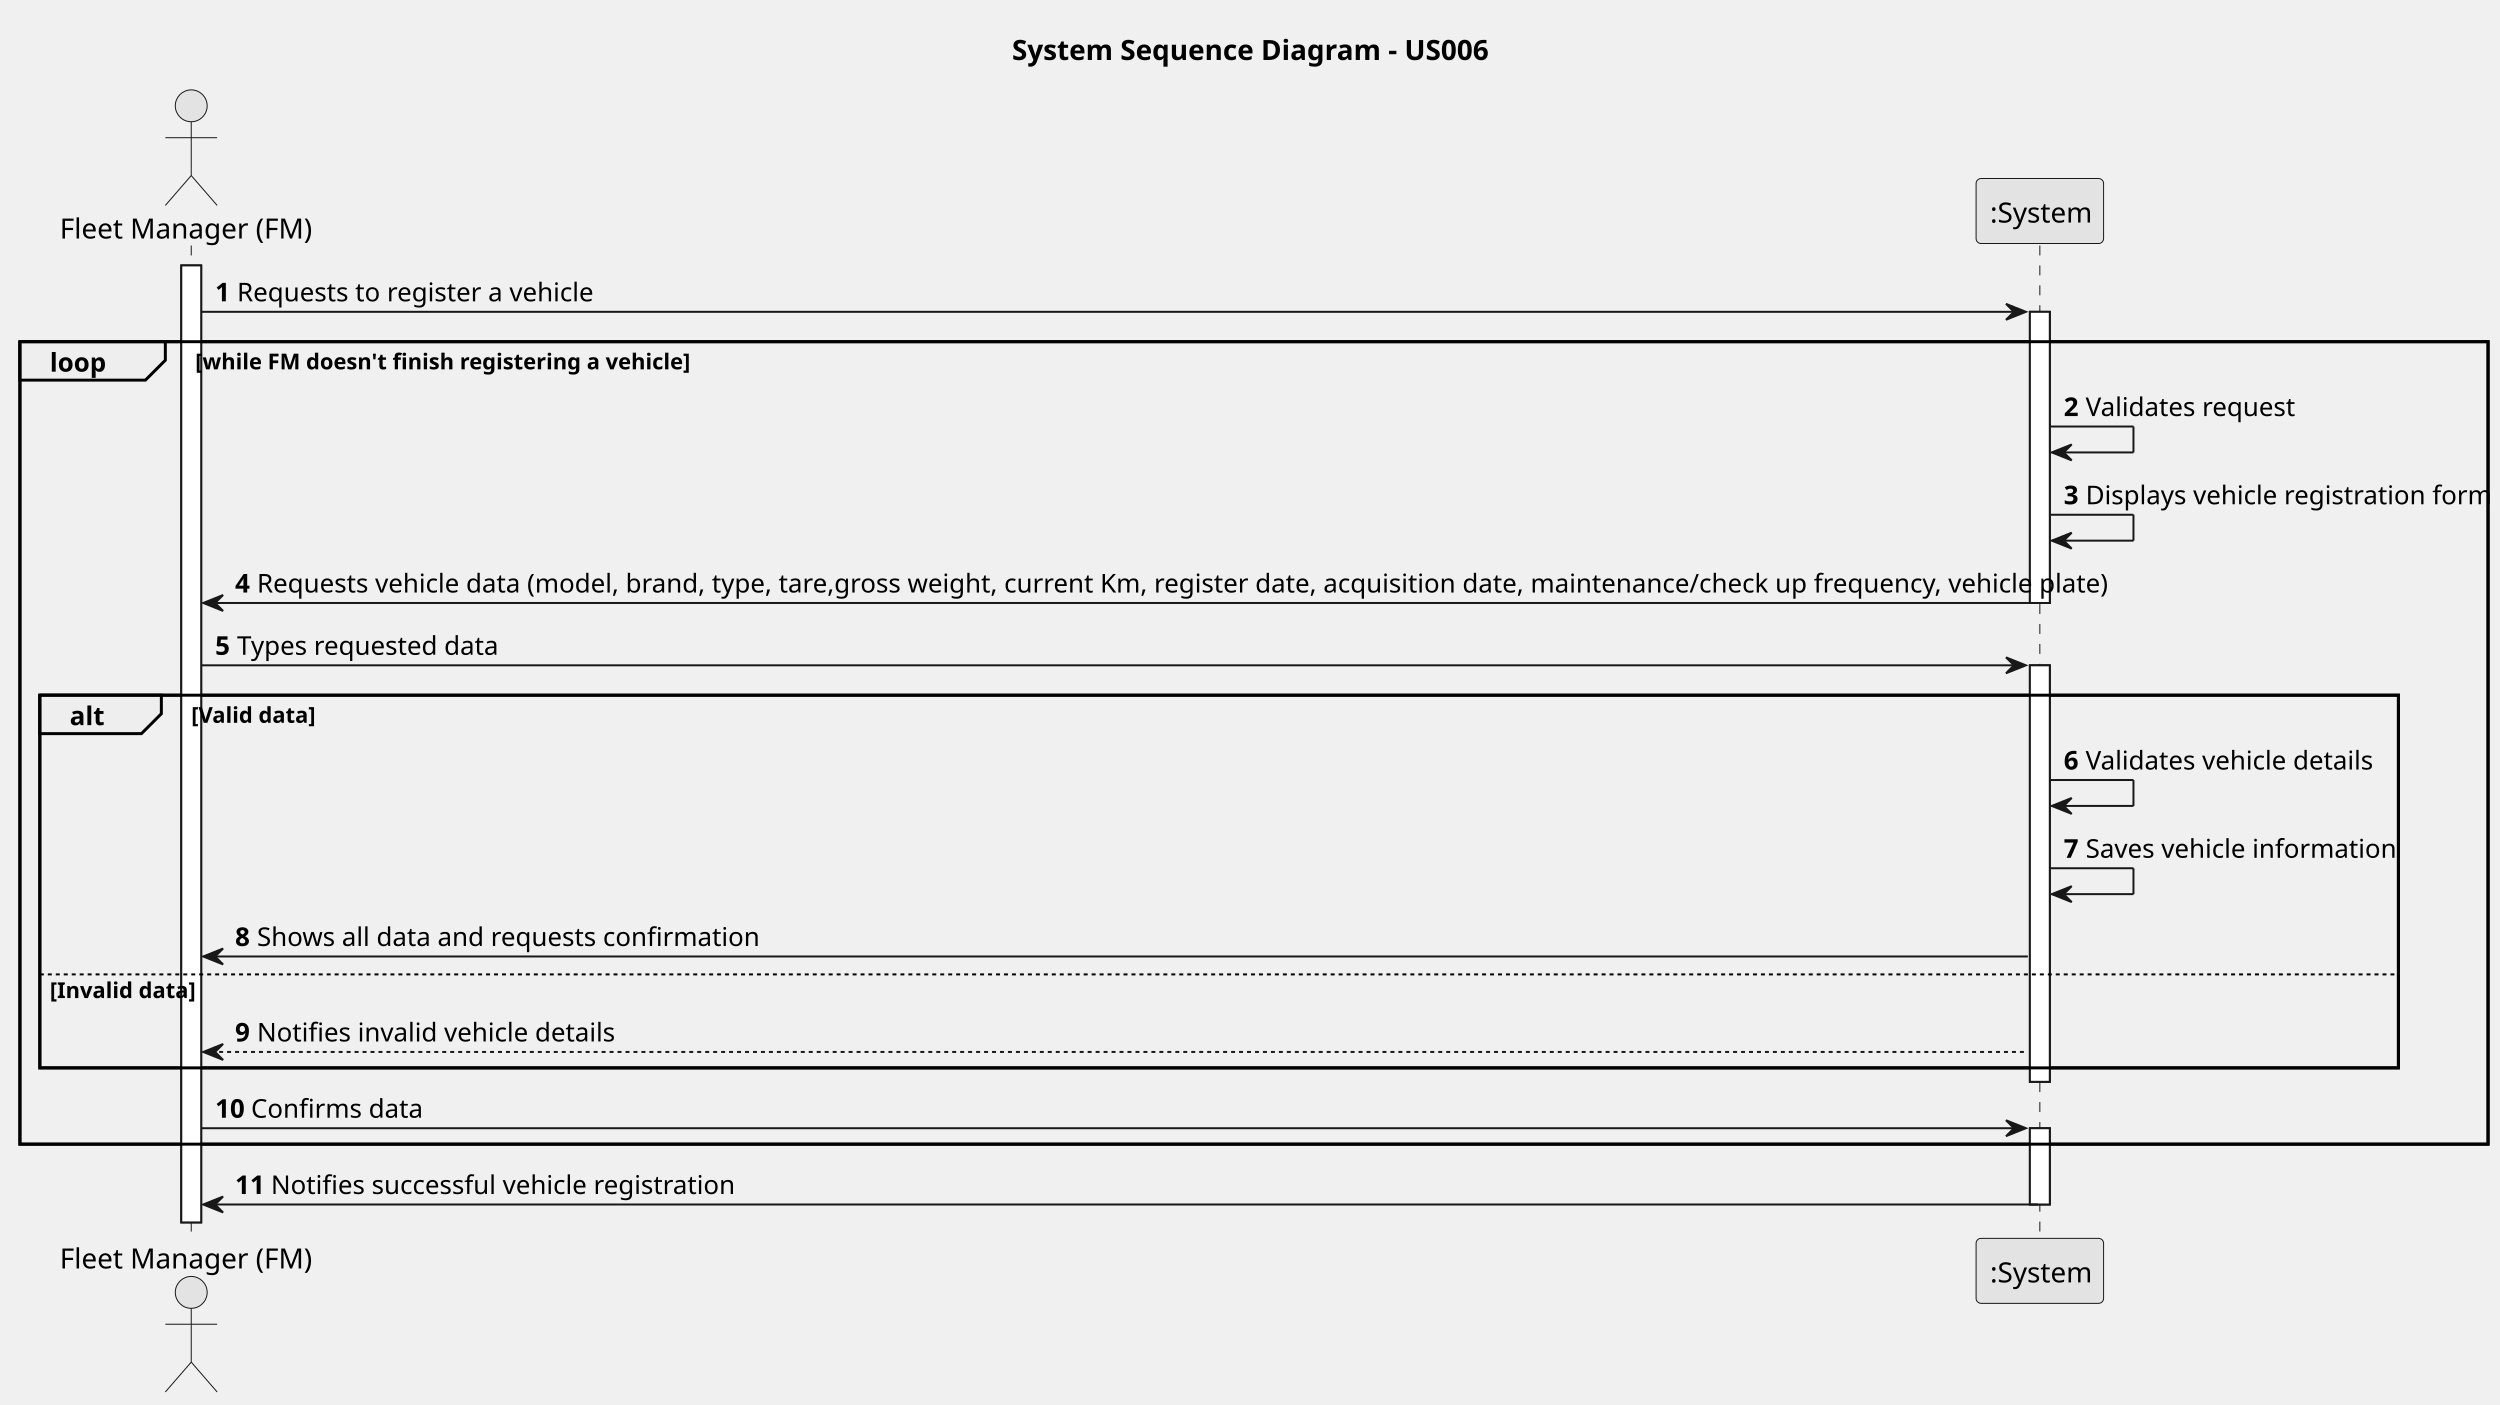
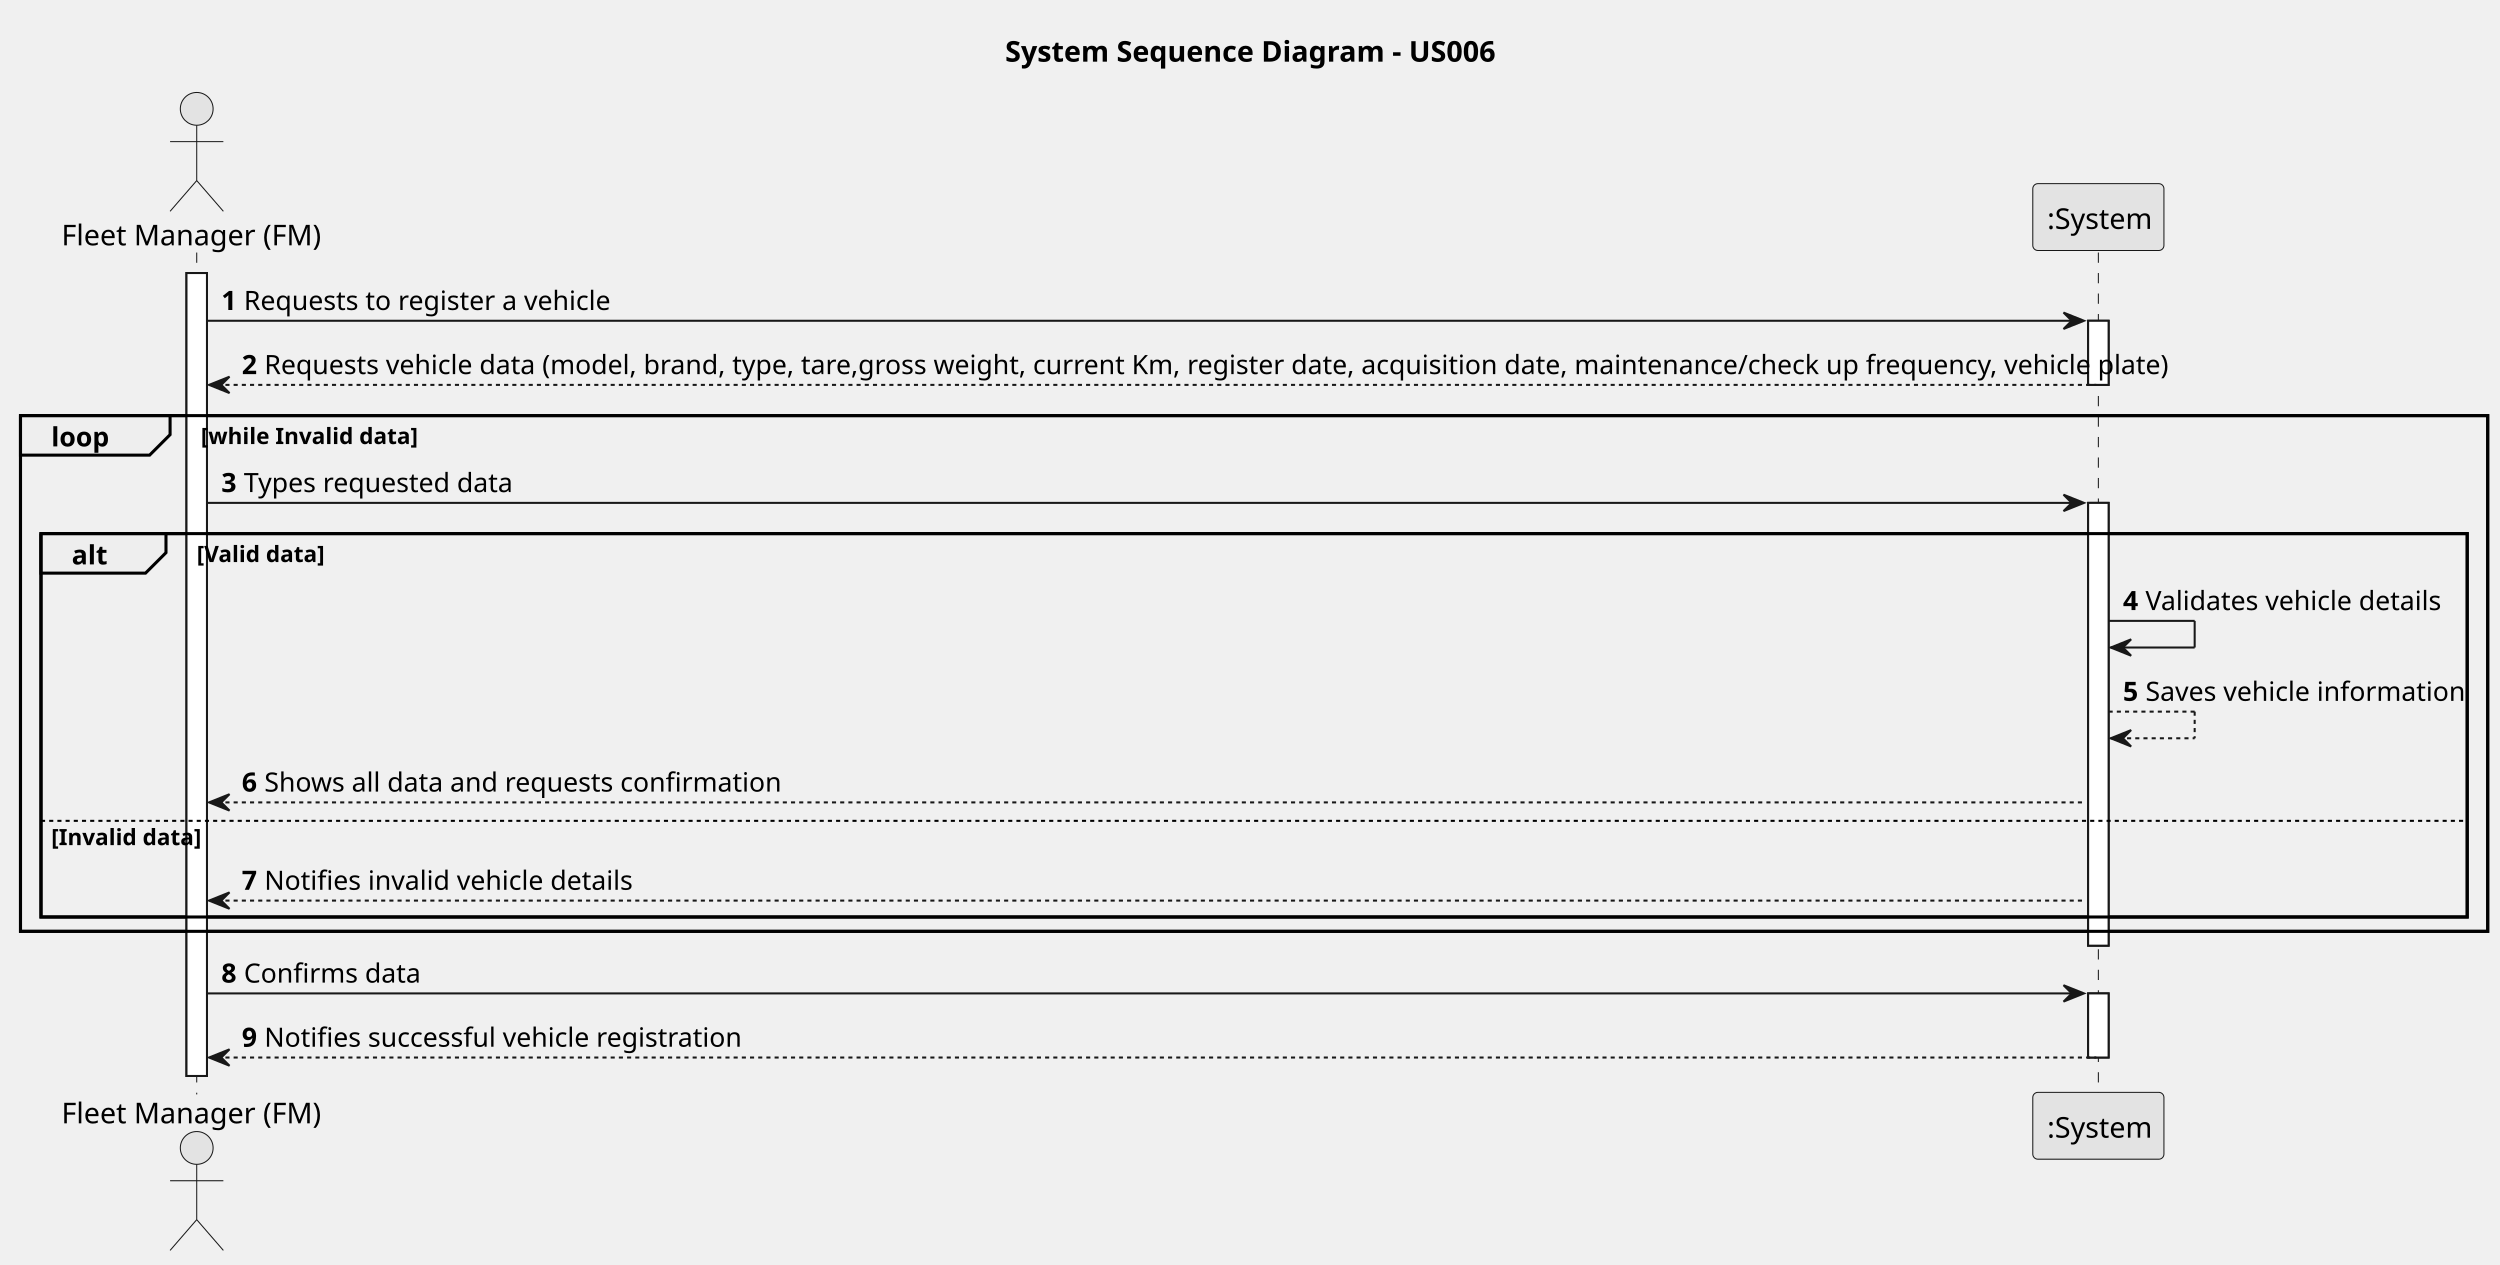
- <svg xmlns="http://www.w3.org/2000/svg" contentStyleType="text/css" height="705px" preserveAspectRatio="none" style="width:1255px;height:705px;background:#FFFFFF;" version="1.1" viewBox="0 0 1255 705" width="1255px" zoomAndPan="magnify">
+ <svg xmlns="http://www.w3.org/2000/svg" contentStyleType="text/css" height="617px" preserveAspectRatio="none" style="width:1220px;height:617px;background:#FFFFFF;" version="1.1" viewBox="0 0 1220 617" width="1220px" zoomAndPan="magnify">
  <defs />
  <g>
-     <text fill="#000000" font-family="sans-serif" font-size="14" font-weight="bold" lengthAdjust="spacing" textLength="242" x="508" y="30.107">System Sequence Diagram - US006</text>
-     <rect fill="#FFFFFF" height="480.414" style="stroke:#181818;stroke-width:1.0;" width="10" x="91" y="133.242" />
-     <rect fill="#FFFFFF" height="146.164" style="stroke:#181818;stroke-width:1.0;" width="10" x="1019" y="156.533" />
-     <rect fill="#FFFFFF" height="209.086" style="stroke:#181818;stroke-width:1.0;" width="10" x="1019" y="333.988" />
-     <rect fill="#FFFFFF" height="38.291" style="stroke:#181818;stroke-width:1.0;" width="10" x="1019" y="566.365" />
-     <rect fill="none" height="402.832" style="stroke:#000000;stroke-width:1.5;" width="1239" x="10" y="171.533" />
-     <rect fill="none" height="187.086" style="stroke:#000000;stroke-width:1.5;" width="1184" x="20" y="348.988" />
-     <line style="stroke:#181818;stroke-width:0.5;stroke-dasharray:5.0,5.0;" x1="96" x2="96" y1="123.242" y2="622.656" />
-     <line style="stroke:#181818;stroke-width:0.5;stroke-dasharray:5.0,5.0;" x1="1024" x2="1024" y1="123.242" y2="622.656" />
+     <text fill="#000000" font-family="sans-serif" font-size="14" font-weight="bold" lengthAdjust="spacing" textLength="242" x="490.5" y="30.107">System Sequence Diagram - US006</text>
+     <rect fill="#FFFFFF" height="391.832" style="stroke:#181818;stroke-width:1.0;" width="10" x="91" y="133.242" />
+     <rect fill="#FFFFFF" height="31.291" style="stroke:#181818;stroke-width:1.0;" width="10" x="1019" y="156.533" />
+     <rect fill="#FFFFFF" height="216.086" style="stroke:#181818;stroke-width:1.0;" width="10" x="1019" y="245.406" />
+     <rect fill="#FFFFFF" height="31.291" style="stroke:#181818;stroke-width:1.0;" width="10" x="1019" y="484.783" />
+     <rect fill="none" height="251.668" style="stroke:#000000;stroke-width:1.5;" width="1204" x="10" y="202.824" />
+     <rect fill="none" height="187.086" style="stroke:#000000;stroke-width:1.5;" width="1184" x="20" y="260.406" />
+     <line style="stroke:#181818;stroke-width:0.5;stroke-dasharray:5.0,5.0;" x1="96" x2="96" y1="123.242" y2="534.074" />
+     <line style="stroke:#181818;stroke-width:0.5;stroke-dasharray:5.0,5.0;" x1="1024" x2="1024" y1="123.242" y2="534.074" />
    <text fill="#000000" font-family="sans-serif" font-size="14" lengthAdjust="spacing" textLength="126" x="30" y="119.728">Fleet Manager (FM)</text>
    <ellipse cx="96" cy="53.121" fill="#E3E3E3" rx="8" ry="8" style="stroke:#181818;stroke-width:0.5;" />
    <path d="M96,61.121 L96,88.121 M83,69.121 L109,69.121 M96,88.121 L83,103.121 M96,88.121 L109,103.121 " fill="none" style="stroke:#181818;stroke-width:0.5;" />
-     <text fill="#000000" font-family="sans-serif" font-size="14" lengthAdjust="spacing" textLength="126" x="30" y="636.764">Fleet Manager (FM)</text>
-     <ellipse cx="96" cy="648.777" fill="#E3E3E3" rx="8" ry="8" style="stroke:#181818;stroke-width:0.5;" />
-     <path d="M96,656.777 L96,683.777 M83,664.777 L109,664.777 M96,683.777 L83,698.777 M96,683.777 L109,698.777 " fill="none" style="stroke:#181818;stroke-width:0.5;" />
+     <text fill="#000000" font-family="sans-serif" font-size="14" lengthAdjust="spacing" textLength="126" x="30" y="548.182">Fleet Manager (FM)</text>
+     <ellipse cx="96" cy="560.195" fill="#E3E3E3" rx="8" ry="8" style="stroke:#181818;stroke-width:0.5;" />
+     <path d="M96,568.195 L96,595.195 M83,576.195 L109,576.195 M96,595.195 L83,610.195 M96,595.195 L109,610.195 " fill="none" style="stroke:#181818;stroke-width:0.5;" />
    <rect fill="#E3E3E3" height="32.621" rx="2.5" ry="2.5" style="stroke:#181818;stroke-width:0.5;" width="64" x="992" y="89.621" />
    <text fill="#000000" font-family="sans-serif" font-size="14" lengthAdjust="spacing" textLength="50" x="999" y="111.728">:System</text>
-     <rect fill="#E3E3E3" height="32.621" rx="2.5" ry="2.5" style="stroke:#181818;stroke-width:0.5;" width="64" x="992" y="621.656" />
-     <text fill="#000000" font-family="sans-serif" font-size="14" lengthAdjust="spacing" textLength="50" x="999" y="643.764">:System</text>
-     <rect fill="#FFFFFF" height="480.414" style="stroke:#181818;stroke-width:1.0;" width="10" x="91" y="133.242" />
-     <rect fill="#FFFFFF" height="146.164" style="stroke:#181818;stroke-width:1.0;" width="10" x="1019" y="156.533" />
-     <rect fill="#FFFFFF" height="209.086" style="stroke:#181818;stroke-width:1.0;" width="10" x="1019" y="333.988" />
-     <rect fill="#FFFFFF" height="38.291" style="stroke:#181818;stroke-width:1.0;" width="10" x="1019" y="566.365" />
+     <rect fill="#E3E3E3" height="32.621" rx="2.5" ry="2.5" style="stroke:#181818;stroke-width:0.5;" width="64" x="992" y="533.074" />
+     <text fill="#000000" font-family="sans-serif" font-size="14" lengthAdjust="spacing" textLength="50" x="999" y="555.182">:System</text>
+     <rect fill="#FFFFFF" height="391.832" style="stroke:#181818;stroke-width:1.0;" width="10" x="91" y="133.242" />
+     <rect fill="#FFFFFF" height="31.291" style="stroke:#181818;stroke-width:1.0;" width="10" x="1019" y="156.533" />
+     <rect fill="#FFFFFF" height="216.086" style="stroke:#181818;stroke-width:1.0;" width="10" x="1019" y="245.406" />
+     <rect fill="#FFFFFF" height="31.291" style="stroke:#181818;stroke-width:1.0;" width="10" x="1019" y="484.783" />
    <polygon fill="#181818" points="1007,152.533,1017,156.533,1007,160.533,1011,156.533" style="stroke:#181818;stroke-width:1.0;" />
    <line style="stroke:#181818;stroke-width:1.0;" x1="101" x2="1013" y1="156.533" y2="156.533" />
    <text fill="#000000" font-family="sans-serif" font-size="13" font-weight="bold" lengthAdjust="spacing" textLength="7" x="108" y="151.27">1</text>
    <text fill="#000000" font-family="sans-serif" font-size="13" lengthAdjust="spacing" textLength="171" x="119" y="151.27">Requests to register a vehicle</text>
-     <path d="M10,171.533 L83,171.533 L83,180.824 L73,190.824 L10,190.824 L10,171.533 " fill="#EEEEEE" style="stroke:#000000;stroke-width:1.5;" />
-     <rect fill="none" height="402.832" style="stroke:#000000;stroke-width:1.5;" width="1239" x="10" y="171.533" />
-     <text fill="#000000" font-family="sans-serif" font-size="13" font-weight="bold" lengthAdjust="spacing" textLength="28" x="25" y="186.561">loop</text>
-     <text fill="#000000" font-family="sans-serif" font-size="11" font-weight="bold" lengthAdjust="spacing" textLength="252" x="98" y="185.403">[while FM doesn't finish registering a vehicle]</text>
-     <line style="stroke:#181818;stroke-width:1.0;" x1="1029" x2="1071" y1="214.115" y2="214.115" />
-     <line style="stroke:#181818;stroke-width:1.0;" x1="1071" x2="1071" y1="214.115" y2="227.115" />
-     <line style="stroke:#181818;stroke-width:1.0;" x1="1030" x2="1071" y1="227.115" y2="227.115" />
-     <polygon fill="#181818" points="1040,223.115,1030,227.115,1040,231.115,1036,227.115" style="stroke:#181818;stroke-width:1.0;" />
-     <text fill="#000000" font-family="sans-serif" font-size="13" font-weight="bold" lengthAdjust="spacing" textLength="7" x="1036" y="208.852">2</text>
-     <text fill="#000000" font-family="sans-serif" font-size="13" lengthAdjust="spacing" textLength="101" x="1047" y="208.852">Validates request</text>
-     <line style="stroke:#181818;stroke-width:1.0;" x1="1029" x2="1071" y1="258.406" y2="258.406" />
-     <line style="stroke:#181818;stroke-width:1.0;" x1="1071" x2="1071" y1="258.406" y2="271.406" />
-     <line style="stroke:#181818;stroke-width:1.0;" x1="1030" x2="1071" y1="271.406" y2="271.406" />
-     <polygon fill="#181818" points="1040,267.406,1030,271.406,1040,275.406,1036,271.406" style="stroke:#181818;stroke-width:1.0;" />
-     <text fill="#000000" font-family="sans-serif" font-size="13" font-weight="bold" lengthAdjust="spacing" textLength="7" x="1036" y="253.144">3</text>
-     <text fill="#000000" font-family="sans-serif" font-size="13" lengthAdjust="spacing" textLength="190" x="1047" y="253.144">Displays vehicle registration form</text>
-     <polygon fill="#181818" points="112,298.697,102,302.697,112,306.697,108,302.697" style="stroke:#181818;stroke-width:1.0;" />
-     <line style="stroke:#181818;stroke-width:1.0;" x1="106" x2="1023" y1="302.697" y2="302.697" />
-     <text fill="#000000" font-family="sans-serif" font-size="13" font-weight="bold" lengthAdjust="spacing" textLength="7" x="118" y="297.435">4</text>
-     <text fill="#000000" font-family="sans-serif" font-size="13" lengthAdjust="spacing" textLength="883" x="129" y="297.435">Requests vehicle data (model, brand, type, tare,gross weight, current Km, register date, acquisition date, maintenance/check up frequency, vehicle plate)</text>
-     <polygon fill="#181818" points="1007,329.988,1017,333.988,1007,337.988,1011,333.988" style="stroke:#181818;stroke-width:1.0;" />
-     <line style="stroke:#181818;stroke-width:1.0;" x1="101" x2="1013" y1="333.988" y2="333.988" />
-     <text fill="#000000" font-family="sans-serif" font-size="13" font-weight="bold" lengthAdjust="spacing" textLength="7" x="108" y="328.726">5</text>
-     <text fill="#000000" font-family="sans-serif" font-size="13" lengthAdjust="spacing" textLength="125" x="119" y="328.726">Types requested data</text>
-     <path d="M20,348.988 L81,348.988 L81,358.279 L71,368.279 L20,368.279 L20,348.988 " fill="#EEEEEE" style="stroke:#000000;stroke-width:1.5;" />
-     <rect fill="none" height="187.086" style="stroke:#000000;stroke-width:1.5;" width="1184" x="20" y="348.988" />
-     <text fill="#000000" font-family="sans-serif" font-size="13" font-weight="bold" lengthAdjust="spacing" textLength="16" x="35" y="364.017">alt</text>
-     <text fill="#000000" font-family="sans-serif" font-size="11" font-weight="bold" lengthAdjust="spacing" textLength="61" x="96" y="362.858">[Valid data]</text>
-     <line style="stroke:#181818;stroke-width:1.0;" x1="1029" x2="1071" y1="391.57" y2="391.57" />
-     <line style="stroke:#181818;stroke-width:1.0;" x1="1071" x2="1071" y1="391.57" y2="404.57" />
-     <line style="stroke:#181818;stroke-width:1.0;" x1="1030" x2="1071" y1="404.57" y2="404.57" />
-     <polygon fill="#181818" points="1040,400.57,1030,404.57,1040,408.57,1036,404.57" style="stroke:#181818;stroke-width:1.0;" />
-     <text fill="#000000" font-family="sans-serif" font-size="13" font-weight="bold" lengthAdjust="spacing" textLength="7" x="1036" y="386.308">6</text>
-     <text fill="#000000" font-family="sans-serif" font-size="13" lengthAdjust="spacing" textLength="139" x="1047" y="386.308">Validates vehicle details</text>
-     <line style="stroke:#181818;stroke-width:1.0;" x1="1029" x2="1071" y1="435.861" y2="435.861" />
-     <line style="stroke:#181818;stroke-width:1.0;" x1="1071" x2="1071" y1="435.861" y2="448.861" />
-     <line style="stroke:#181818;stroke-width:1.0;" x1="1030" x2="1071" y1="448.861" y2="448.861" />
-     <polygon fill="#181818" points="1040,444.861,1030,448.861,1040,452.861,1036,448.861" style="stroke:#181818;stroke-width:1.0;" />
-     <text fill="#000000" font-family="sans-serif" font-size="13" font-weight="bold" lengthAdjust="spacing" textLength="7" x="1036" y="430.599">7</text>
-     <text fill="#000000" font-family="sans-serif" font-size="13" lengthAdjust="spacing" textLength="145" x="1047" y="430.599">Saves vehicle information</text>
-     <polygon fill="#181818" points="112,476.152,102,480.152,112,484.152,108,480.152" style="stroke:#181818;stroke-width:1.0;" />
-     <line style="stroke:#181818;stroke-width:1.0;" x1="106" x2="1018" y1="480.152" y2="480.152" />
-     <text fill="#000000" font-family="sans-serif" font-size="13" font-weight="bold" lengthAdjust="spacing" textLength="7" x="118" y="474.89">8</text>
-     <text fill="#000000" font-family="sans-serif" font-size="13" lengthAdjust="spacing" textLength="238" x="129" y="474.89">Shows all data and requests confirmation</text>
-     <line style="stroke:#000000;stroke-width:1.0;stroke-dasharray:2.0,2.0;" x1="20" x2="1204" y1="489.152" y2="489.152" />
-     <text fill="#000000" font-family="sans-serif" font-size="11" font-weight="bold" lengthAdjust="spacing" textLength="69" x="25" y="501.022">[Invalid data]</text>
-     <polygon fill="#181818" points="112,524.074,102,528.074,112,532.074,108,528.074" style="stroke:#181818;stroke-width:1.0;" />
-     <line style="stroke:#181818;stroke-width:1.0;stroke-dasharray:2.0,2.0;" x1="106" x2="1018" y1="528.074" y2="528.074" />
-     <text fill="#000000" font-family="sans-serif" font-size="13" font-weight="bold" lengthAdjust="spacing" textLength="7" x="118" y="522.812">9</text>
-     <text fill="#000000" font-family="sans-serif" font-size="13" lengthAdjust="spacing" textLength="167" x="129" y="522.812">Notifies invalid vehicle details</text>
-     <polygon fill="#181818" points="1007,562.365,1017,566.365,1007,570.365,1011,566.365" style="stroke:#181818;stroke-width:1.0;" />
-     <line style="stroke:#181818;stroke-width:1.0;" x1="101" x2="1013" y1="566.365" y2="566.365" />
-     <text fill="#000000" font-family="sans-serif" font-size="13" font-weight="bold" lengthAdjust="spacing" textLength="14" x="108" y="561.102">10</text>
-     <text fill="#000000" font-family="sans-serif" font-size="13" lengthAdjust="spacing" textLength="80" x="126" y="561.102">Confirms data</text>
-     <polygon fill="#181818" points="112,600.656,102,604.656,112,608.656,108,604.656" style="stroke:#181818;stroke-width:1.0;" />
-     <line style="stroke:#181818;stroke-width:1.0;" x1="106" x2="1023" y1="604.656" y2="604.656" />
-     <text fill="#000000" font-family="sans-serif" font-size="13" font-weight="bold" lengthAdjust="spacing" textLength="14" x="118" y="599.394">11</text>
-     <text fill="#000000" font-family="sans-serif" font-size="13" lengthAdjust="spacing" textLength="220" x="136" y="599.394">Notifies successful vehicle registration</text>
+     <polygon fill="#181818" points="112,183.824,102,187.824,112,191.824,108,187.824" style="stroke:#181818;stroke-width:1.0;" />
+     <line style="stroke:#181818;stroke-width:1.0;stroke-dasharray:2.0,2.0;" x1="106" x2="1023" y1="187.824" y2="187.824" />
+     <text fill="#000000" font-family="sans-serif" font-size="13" font-weight="bold" lengthAdjust="spacing" textLength="7" x="118" y="182.561">2</text>
+     <text fill="#000000" font-family="sans-serif" font-size="13" lengthAdjust="spacing" textLength="883" x="129" y="182.561">Requests vehicle data (model, brand, type, tare,gross weight, current Km, register date, acquisition date, maintenance/check up frequency, vehicle plate)</text>
+     <path d="M10,202.824 L83,202.824 L83,212.115 L73,222.115 L10,222.115 L10,202.824 " fill="#EEEEEE" style="stroke:#000000;stroke-width:1.5;" />
+     <rect fill="none" height="251.668" style="stroke:#000000;stroke-width:1.5;" width="1204" x="10" y="202.824" />
+     <text fill="#000000" font-family="sans-serif" font-size="13" font-weight="bold" lengthAdjust="spacing" textLength="28" x="25" y="217.852">loop</text>
+     <text fill="#000000" font-family="sans-serif" font-size="11" font-weight="bold" lengthAdjust="spacing" textLength="102" x="98" y="216.694">[while Invalid data]</text>
+     <polygon fill="#181818" points="1007,241.406,1017,245.406,1007,249.406,1011,245.406" style="stroke:#181818;stroke-width:1.0;" />
+     <line style="stroke:#181818;stroke-width:1.0;" x1="101" x2="1013" y1="245.406" y2="245.406" />
+     <text fill="#000000" font-family="sans-serif" font-size="13" font-weight="bold" lengthAdjust="spacing" textLength="7" x="108" y="240.144">3</text>
+     <text fill="#000000" font-family="sans-serif" font-size="13" lengthAdjust="spacing" textLength="125" x="119" y="240.144">Types requested data</text>
+     <path d="M20,260.406 L81,260.406 L81,269.697 L71,279.697 L20,279.697 L20,260.406 " fill="#EEEEEE" style="stroke:#000000;stroke-width:1.5;" />
+     <rect fill="none" height="187.086" style="stroke:#000000;stroke-width:1.5;" width="1184" x="20" y="260.406" />
+     <text fill="#000000" font-family="sans-serif" font-size="13" font-weight="bold" lengthAdjust="spacing" textLength="16" x="35" y="275.435">alt</text>
+     <text fill="#000000" font-family="sans-serif" font-size="11" font-weight="bold" lengthAdjust="spacing" textLength="61" x="96" y="274.276">[Valid data]</text>
+     <line style="stroke:#181818;stroke-width:1.0;" x1="1029" x2="1071" y1="302.988" y2="302.988" />
+     <line style="stroke:#181818;stroke-width:1.0;" x1="1071" x2="1071" y1="302.988" y2="315.988" />
+     <line style="stroke:#181818;stroke-width:1.0;" x1="1030" x2="1071" y1="315.988" y2="315.988" />
+     <polygon fill="#181818" points="1040,311.988,1030,315.988,1040,319.988,1036,315.988" style="stroke:#181818;stroke-width:1.0;" />
+     <text fill="#000000" font-family="sans-serif" font-size="13" font-weight="bold" lengthAdjust="spacing" textLength="7" x="1036" y="297.726">4</text>
+     <text fill="#000000" font-family="sans-serif" font-size="13" lengthAdjust="spacing" textLength="139" x="1047" y="297.726">Validates vehicle details</text>
+     <line style="stroke:#181818;stroke-width:1.0;stroke-dasharray:2.0,2.0;" x1="1029" x2="1071" y1="347.279" y2="347.279" />
+     <line style="stroke:#181818;stroke-width:1.0;stroke-dasharray:2.0,2.0;" x1="1071" x2="1071" y1="347.279" y2="360.279" />
+     <line style="stroke:#181818;stroke-width:1.0;stroke-dasharray:2.0,2.0;" x1="1030" x2="1071" y1="360.279" y2="360.279" />
+     <polygon fill="#181818" points="1040,356.279,1030,360.279,1040,364.279,1036,360.279" style="stroke:#181818;stroke-width:1.0;" />
+     <text fill="#000000" font-family="sans-serif" font-size="13" font-weight="bold" lengthAdjust="spacing" textLength="7" x="1036" y="342.017">5</text>
+     <text fill="#000000" font-family="sans-serif" font-size="13" lengthAdjust="spacing" textLength="145" x="1047" y="342.017">Saves vehicle information</text>
+     <polygon fill="#181818" points="112,387.57,102,391.57,112,395.57,108,391.57" style="stroke:#181818;stroke-width:1.0;" />
+     <line style="stroke:#181818;stroke-width:1.0;stroke-dasharray:2.0,2.0;" x1="106" x2="1018" y1="391.57" y2="391.57" />
+     <text fill="#000000" font-family="sans-serif" font-size="13" font-weight="bold" lengthAdjust="spacing" textLength="7" x="118" y="386.308">6</text>
+     <text fill="#000000" font-family="sans-serif" font-size="13" lengthAdjust="spacing" textLength="238" x="129" y="386.308">Shows all data and requests confirmation</text>
+     <line style="stroke:#000000;stroke-width:1.0;stroke-dasharray:2.0,2.0;" x1="20" x2="1204" y1="400.57" y2="400.57" />
+     <text fill="#000000" font-family="sans-serif" font-size="11" font-weight="bold" lengthAdjust="spacing" textLength="69" x="25" y="412.44">[Invalid data]</text>
+     <polygon fill="#181818" points="112,435.492,102,439.492,112,443.492,108,439.492" style="stroke:#181818;stroke-width:1.0;" />
+     <line style="stroke:#181818;stroke-width:1.0;stroke-dasharray:2.0,2.0;" x1="106" x2="1018" y1="439.492" y2="439.492" />
+     <text fill="#000000" font-family="sans-serif" font-size="13" font-weight="bold" lengthAdjust="spacing" textLength="7" x="118" y="434.229">7</text>
+     <text fill="#000000" font-family="sans-serif" font-size="13" lengthAdjust="spacing" textLength="167" x="129" y="434.229">Notifies invalid vehicle details</text>
+     <polygon fill="#181818" points="1007,480.783,1017,484.783,1007,488.783,1011,484.783" style="stroke:#181818;stroke-width:1.0;" />
+     <line style="stroke:#181818;stroke-width:1.0;" x1="101" x2="1013" y1="484.783" y2="484.783" />
+     <text fill="#000000" font-family="sans-serif" font-size="13" font-weight="bold" lengthAdjust="spacing" textLength="7" x="108" y="479.521">8</text>
+     <text fill="#000000" font-family="sans-serif" font-size="13" lengthAdjust="spacing" textLength="80" x="119" y="479.521">Confirms data</text>
+     <polygon fill="#181818" points="112,512.074,102,516.074,112,520.074,108,516.074" style="stroke:#181818;stroke-width:1.0;" />
+     <line style="stroke:#181818;stroke-width:1.0;stroke-dasharray:2.0,2.0;" x1="106" x2="1023" y1="516.074" y2="516.074" />
+     <text fill="#000000" font-family="sans-serif" font-size="13" font-weight="bold" lengthAdjust="spacing" textLength="7" x="118" y="510.812">9</text>
+     <text fill="#000000" font-family="sans-serif" font-size="13" lengthAdjust="spacing" textLength="220" x="129" y="510.812">Notifies successful vehicle registration</text>
  </g>
</svg>
